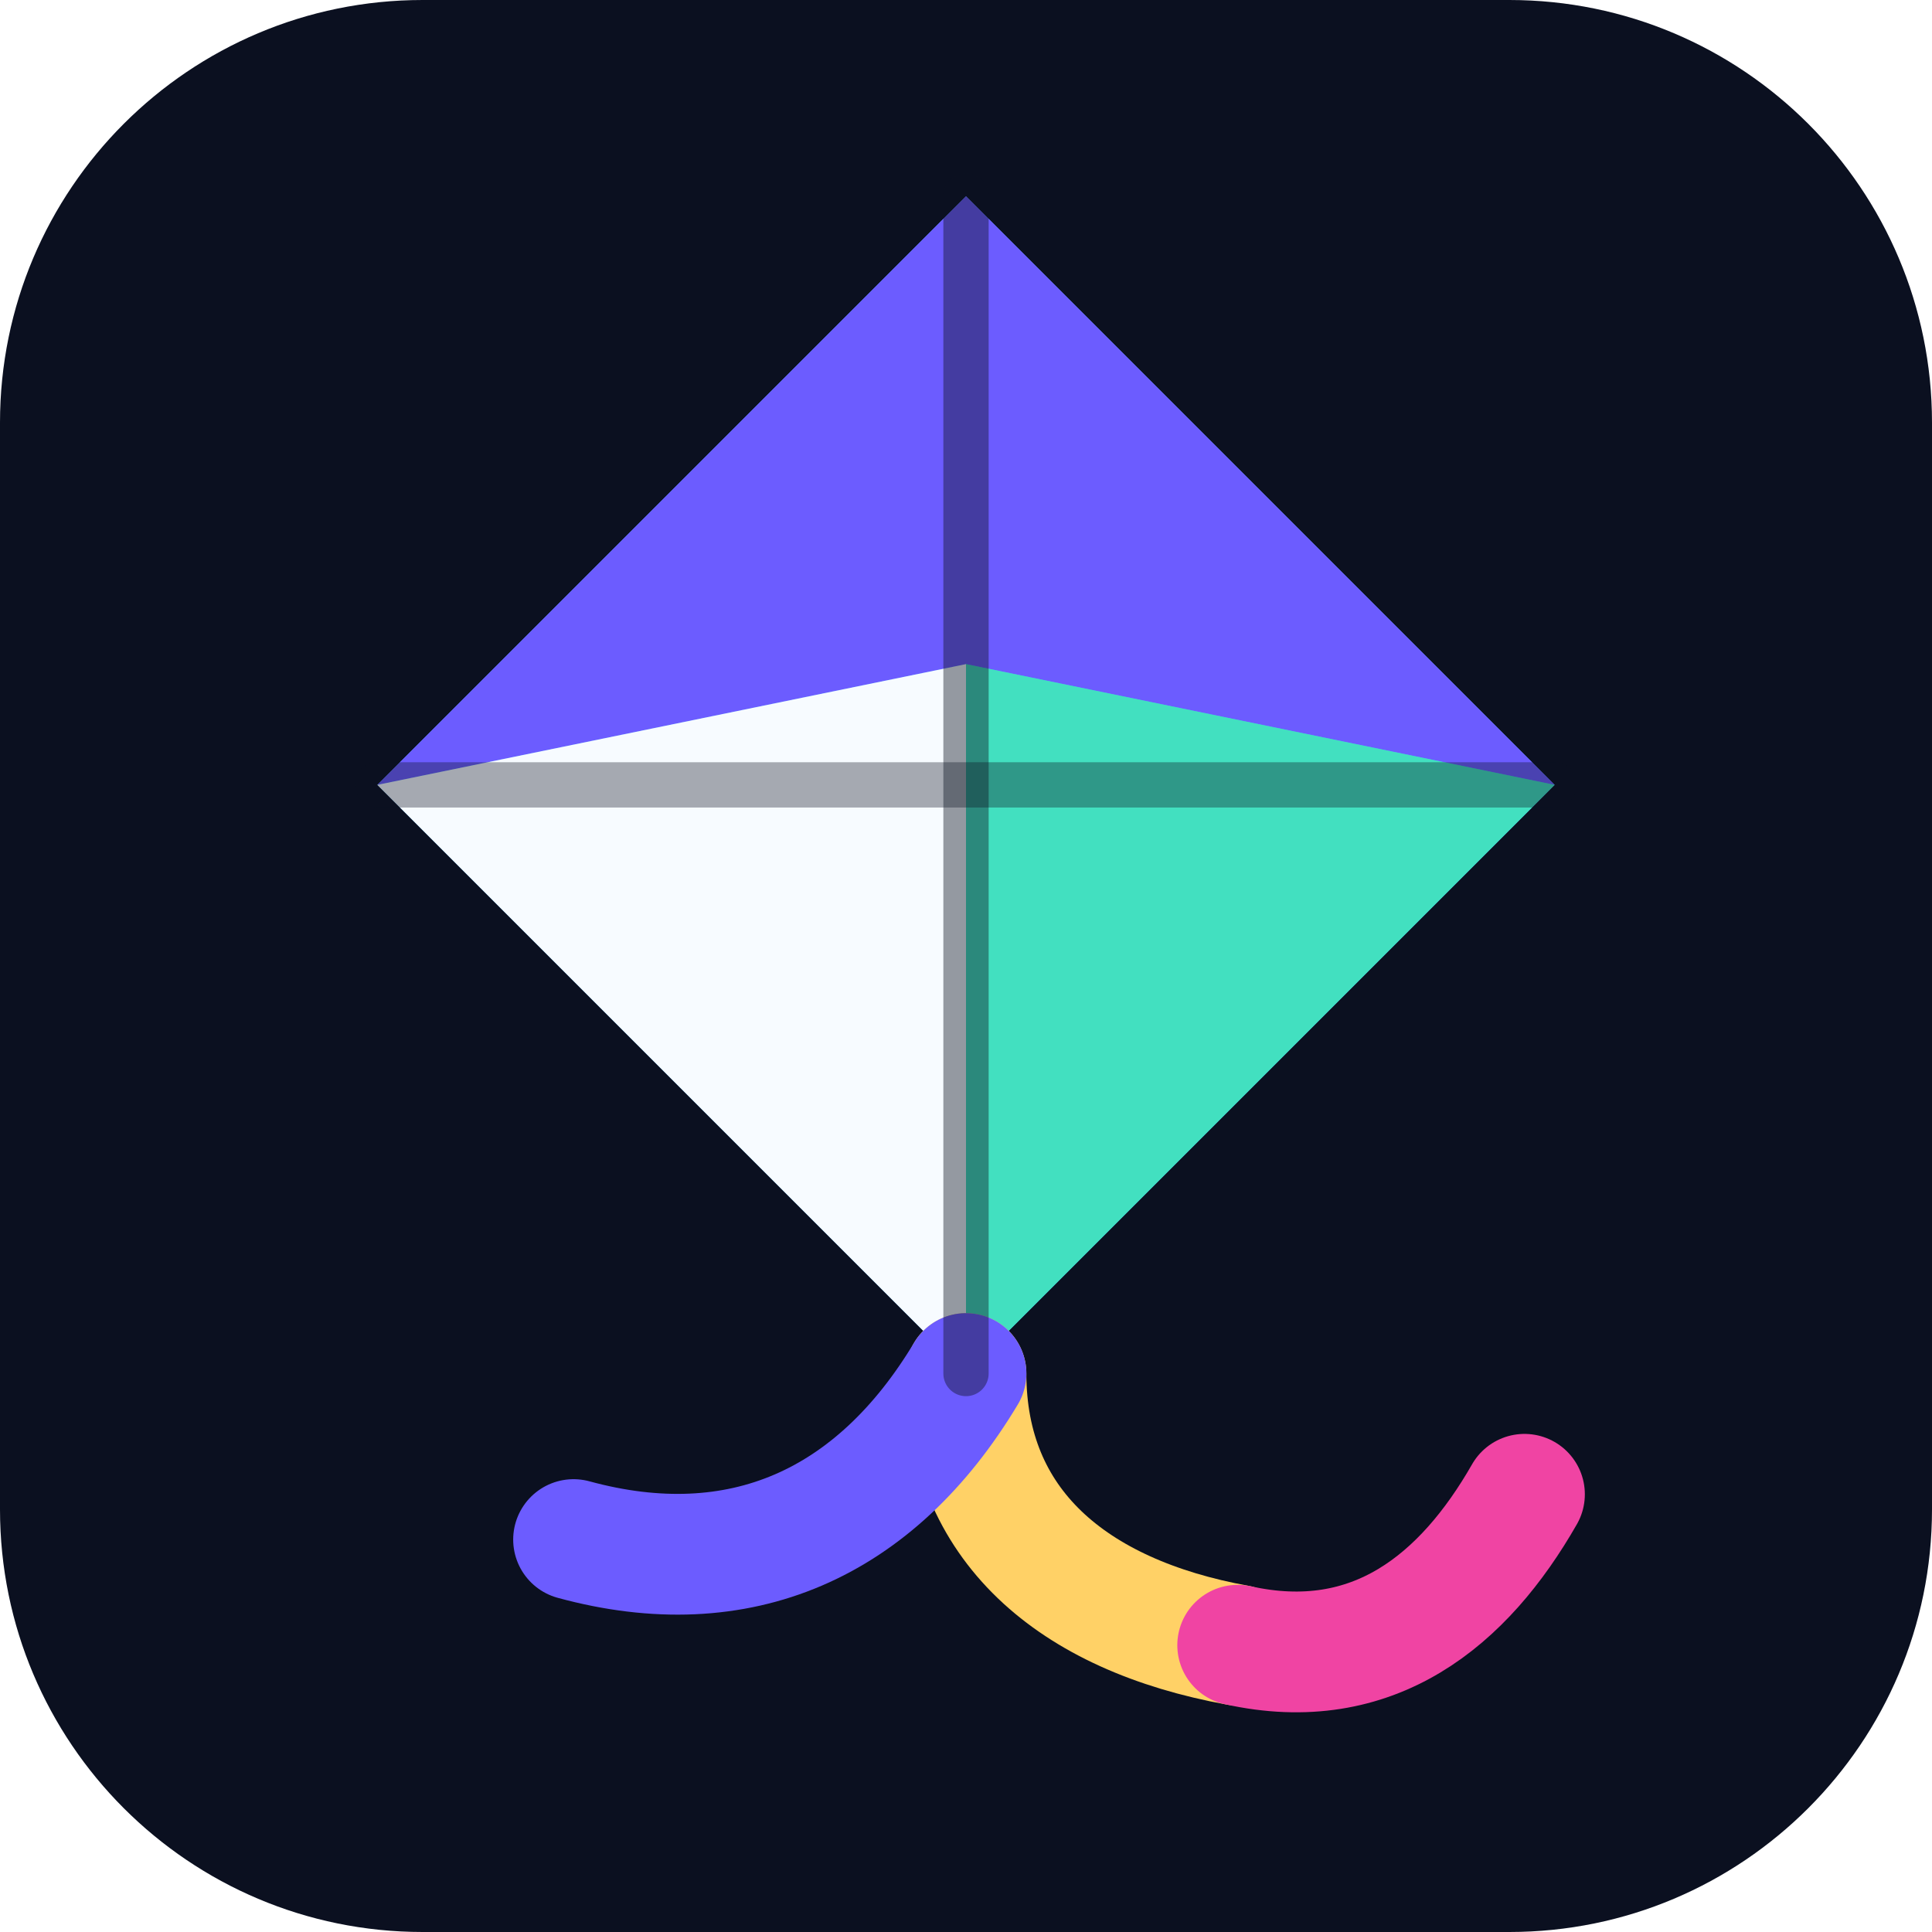
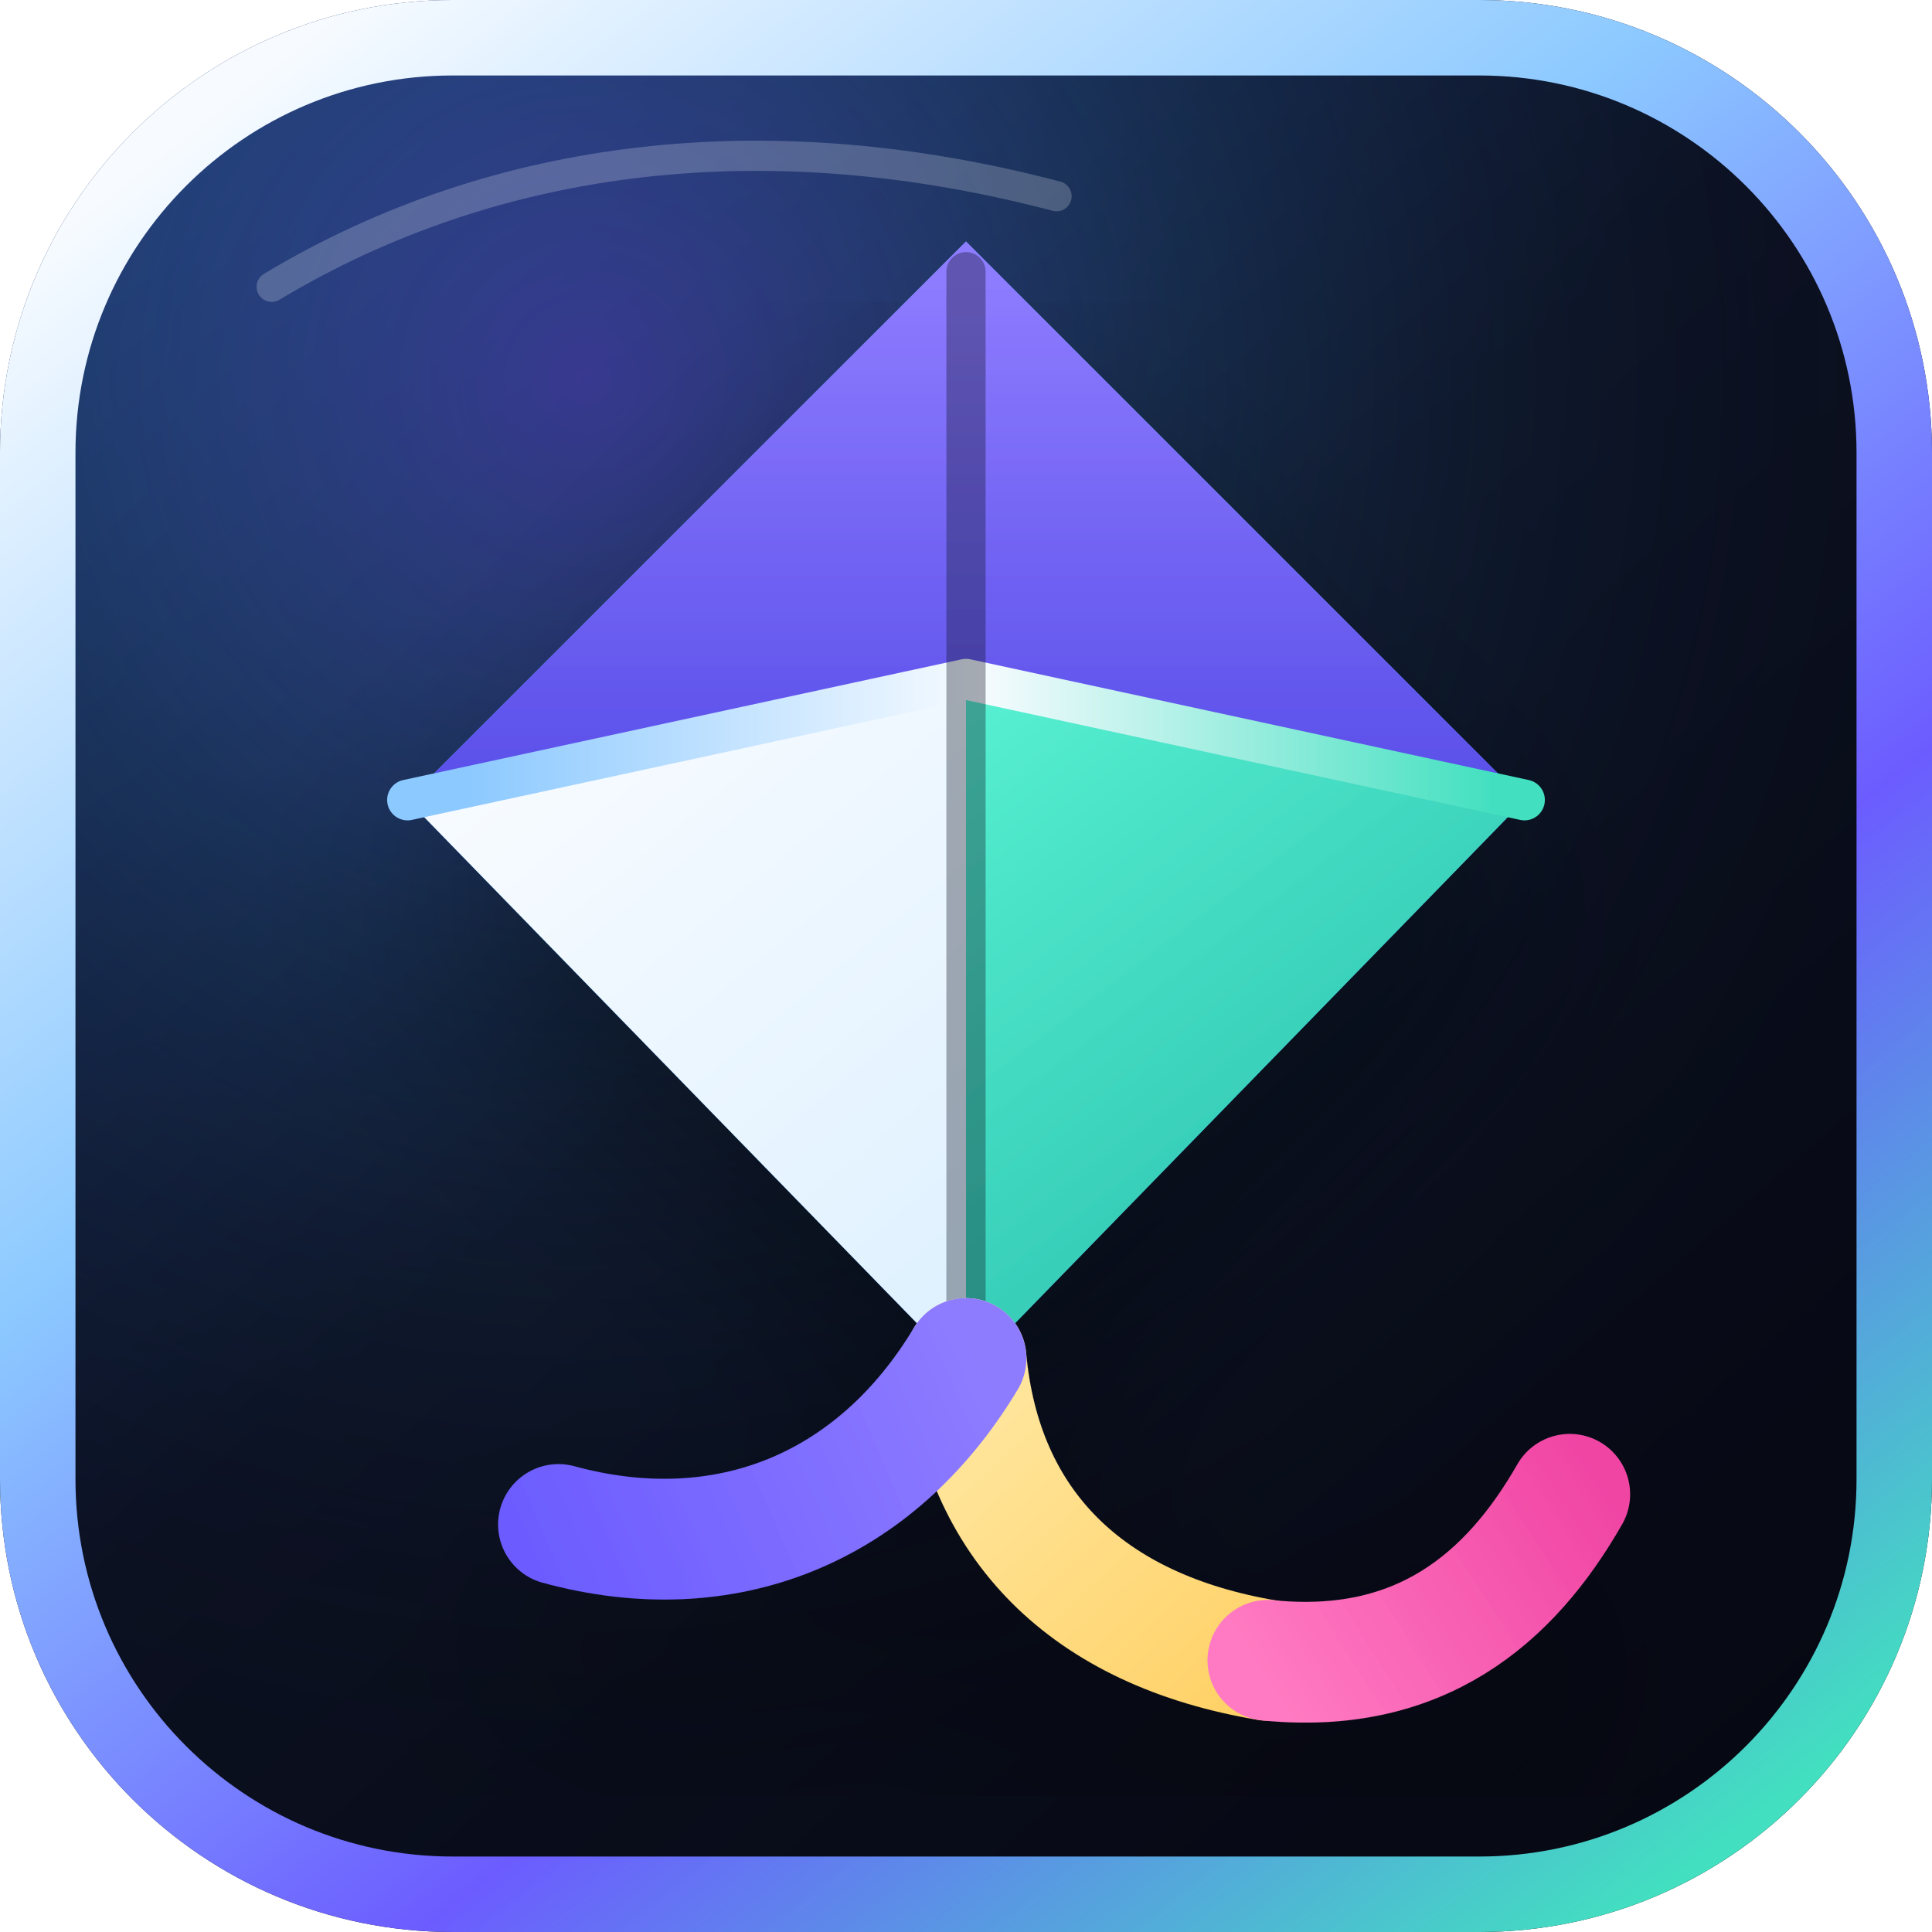
<svg xmlns="http://www.w3.org/2000/svg" viewBox="0 0 128 128" fill="none">
-   <rect width="128" height="128" rx="28" fill="#0B1020" />
-   <path d="M64 13L103 52L64 91L25 52L64 13Z" fill="#4AA8FF" />
-   <path d="M64 13L103 52L64 44L25 52L64 13Z" fill="#6C5CFF" />
-   <path d="M64 44L103 52L64 91V44Z" fill="#42E0C0" />
-   <path d="M64 44L25 52L64 91V44Z" fill="#F7FBFF" />
-   <path d="M64 91C64 101 71 107 82 109" stroke="#FFD166" stroke-width="8" stroke-linecap="round" />
-   <path d="M82 109C91 111 97 106 101 99" stroke="#F044A3" stroke-width="8" stroke-linecap="round" />
-   <path d="M64 91C58 101 49 105 38 102" stroke="#6C5CFF" stroke-width="8" stroke-linecap="round" />
-   <path d="M64 13L64 91" stroke="#0B1020" stroke-width="3" stroke-linecap="round" opacity=".42" />
-   <path d="M25 52H103" stroke="#0B1020" stroke-width="3" stroke-linecap="round" opacity=".35" />
+   <defs>
+     <linearGradient id="tileGlass" x1="12" y1="4" x2="116" y2="124" gradientUnits="userSpaceOnUse">
+       <stop stop-color="#172B59" />
+       <stop offset="0.46" stop-color="#0B1020" />
+       <stop offset="1" stop-color="#060812" />
+     </linearGradient>
+     <linearGradient id="tileRim" x1="18" y1="4" x2="112" y2="124" gradientUnits="userSpaceOnUse">
+       <stop stop-color="#F7FBFF" />
+       <stop offset="0.36" stop-color="#8CC9FF" />
+       <stop offset="0.68" stop-color="#6C5CFF" />
+       <stop offset="1" stop-color="#42E0C0" />
+     </linearGradient>
+     <radialGradient id="tileBloom" cx="0" cy="0" r="1" gradientUnits="userSpaceOnUse" gradientTransform="translate(39 25) rotate(43) scale(95)">
+       <stop stop-color="#6C5CFF" stop-opacity="0.42" />
+       <stop offset="0.42" stop-color="#4AA8FF" stop-opacity="0.14" />
+       <stop offset="1" stop-color="#0B1020" stop-opacity="0" />
+     </radialGradient>
+     <linearGradient id="kiteTop" x1="64" y1="18" x2="64" y2="59" gradientUnits="userSpaceOnUse">
+       <stop stop-color="#8E7CFF" />
+       <stop offset="1" stop-color="#4F46E5" />
+     </linearGradient>
+     <linearGradient id="kiteLeft" x1="31" y1="52" x2="64" y2="92" gradientUnits="userSpaceOnUse">
+       <stop stop-color="#F7FBFF" />
+       <stop offset="1" stop-color="#DDF0FF" />
+     </linearGradient>
+     <linearGradient id="kiteRight" x1="64" y1="45" x2="99" y2="91" gradientUnits="userSpaceOnUse">
+       <stop stop-color="#58F1D2" />
+       <stop offset="1" stop-color="#22B8A8" />
+     </linearGradient>
+     <linearGradient id="kiteFold" x1="31" y1="52" x2="99" y2="52" gradientUnits="userSpaceOnUse">
+       <stop stop-color="#8CC9FF" />
+       <stop offset="0.5" stop-color="#F7FBFF" />
+       <stop offset="1" stop-color="#42E0C0" />
+     </linearGradient>
+     <linearGradient id="tailGold" x1="65" y1="89" x2="85" y2="111" gradientUnits="userSpaceOnUse">
+       <stop stop-color="#FFE8A3" />
+       <stop offset="1" stop-color="#FFD166" />
+     </linearGradient>
+     <linearGradient id="tailPink" x1="83" y1="110" x2="105" y2="96" gradientUnits="userSpaceOnUse">
+       <stop stop-color="#FF7AC2" />
+       <stop offset="1" stop-color="#F044A3" />
+     </linearGradient>
+     <linearGradient id="tailPurple" x1="65" y1="90" x2="35" y2="103" gradientUnits="userSpaceOnUse">
+       <stop stop-color="#8E7CFF" />
+       <stop offset="1" stop-color="#6C5CFF" />
+     </linearGradient>
+     <filter id="kiteShadow" x="18" y="12" width="92" height="107" filterUnits="userSpaceOnUse" color-interpolation-filters="sRGB">
+       <feDropShadow dx="0" dy="8" stdDeviation="7" flood-color="#000000" flood-opacity="0.36" />
+     </filter>
+   </defs>
+   <rect width="128" height="128" rx="30" fill="url(#tileGlass)" />
+   <rect width="128" height="128" rx="30" fill="url(#tileBloom)" />
+   <rect class="premium-rim" x="2.5" y="2.5" width="123" height="123" rx="27.5" stroke="url(#tileRim)" stroke-width="5" />
+   <path d="M18 19C33 10 51 8 70 13" stroke="#F7FBFF" stroke-opacity="0.22" stroke-width="2" stroke-linecap="round" />
+   <g filter="url(#kiteShadow)">
+     <path d="M64 16L101 53L64 91L27 53L64 16Z" fill="#4AA8FF" />
+     <path d="M64 16L101 53L64 45L27 53L64 16Z" fill="url(#kiteTop)" />
+     <path d="M64 45L101 53L64 91V45Z" fill="url(#kiteRight)" />
+     <path d="M64 45L27 53L64 91V45Z" fill="url(#kiteLeft)" />
+     <path d="M27 53L64 45L101 53" stroke="url(#kiteFold)" stroke-width="2.7" stroke-linecap="round" stroke-linejoin="round" />
+     <path d="M64 18V90" stroke="#0B1020" stroke-opacity="0.34" stroke-width="2.6" stroke-linecap="round" />
+     <path d="M64 90C65 101 72 108 84 110" stroke="url(#tailGold)" stroke-width="8" stroke-linecap="round" />
+     <path d="M84 110C94 111 100 106 104 99" stroke="url(#tailPink)" stroke-width="8" stroke-linecap="round" />
+     <path d="M64 90C58 100 48 104 37 101" stroke="url(#tailPurple)" stroke-width="8" stroke-linecap="round" />
+   </g>
</svg>
